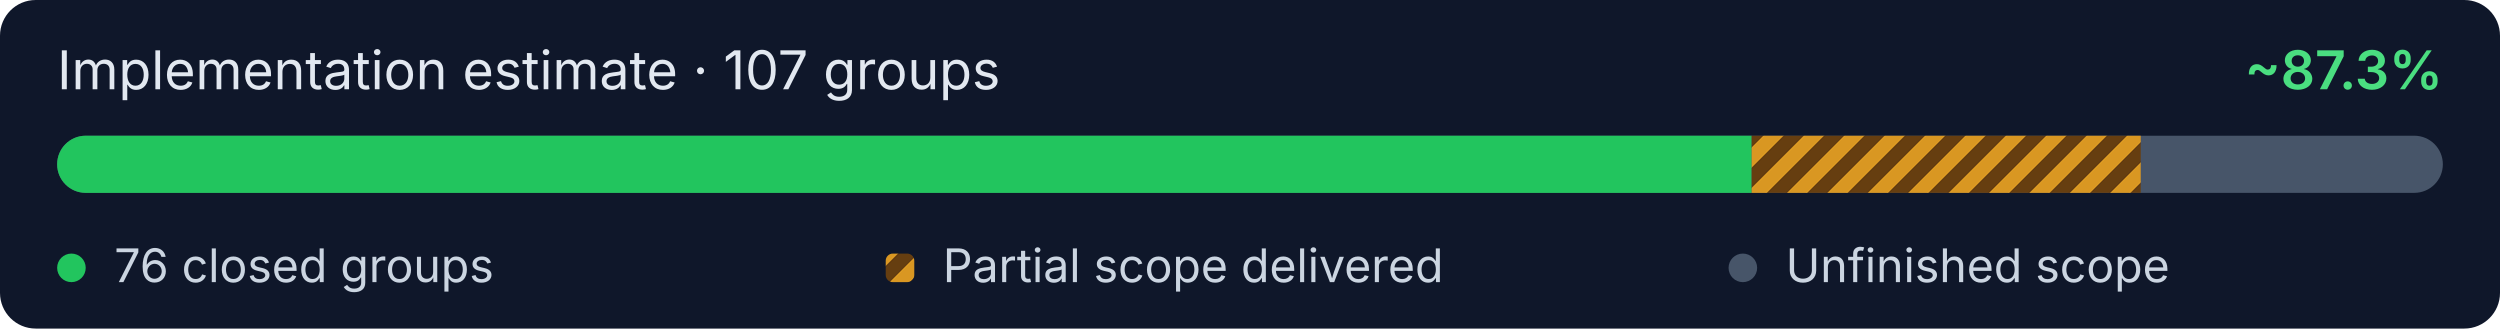
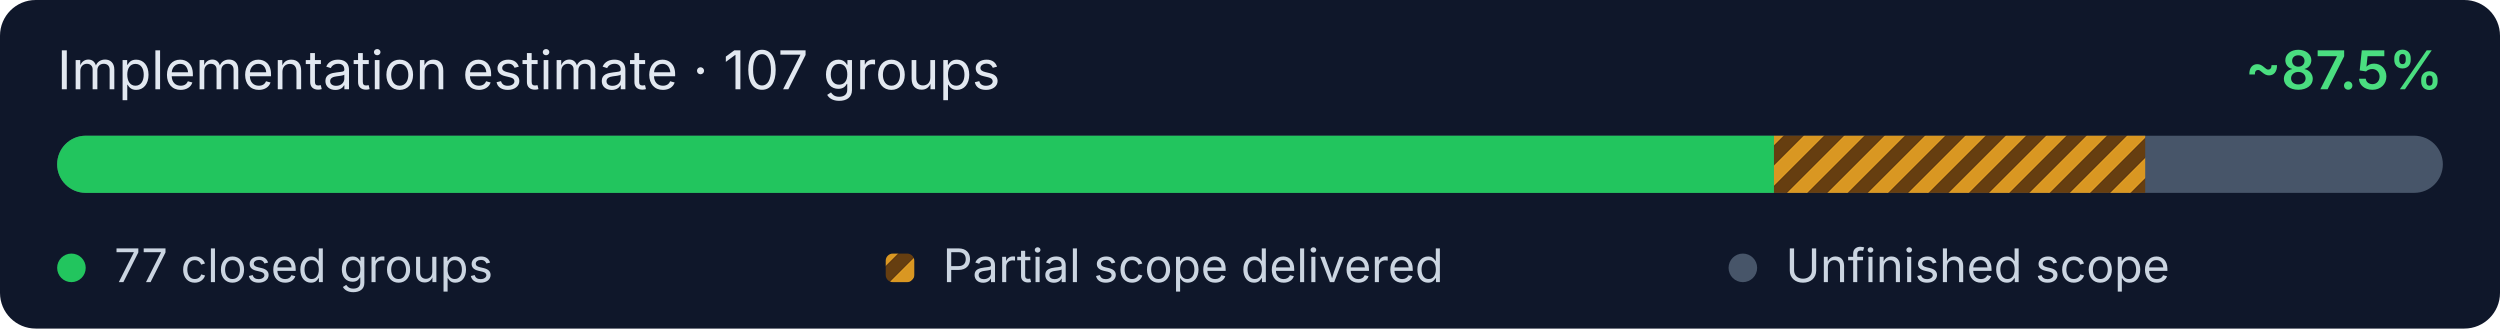
<svg xmlns="http://www.w3.org/2000/svg" width="700" height="92" viewBox="0 0 700 92" role="img" aria-labelledby="title description">
  <defs>
    <clipPath id="track">
      <rect x="16" y="38" width="668" height="16" rx="8" />
    </clipPath>
    <pattern id="partial" width="8" height="8" patternUnits="userSpaceOnUse" patternTransform="rotate(45)">
      <rect width="8" height="8" fill="#663e10" />
      <rect width="4" height="8" fill="#d99722" />
    </pattern>
  </defs>
  <rect width="700" height="92" rx="10" fill="#0f172a" />
  <g font-family="system-ui, -apple-system, BlinkMacSystemFont, 'Segoe UI', sans-serif">
    <text x="16" y="25" font-size="15" fill="#e2e8f0">Implementation estimate · 107 groups</text>
-     <text x="684" y="25" text-anchor="end" font-size="15" font-weight="600" fill="#4ade80">~87.3%</text>
+     <text x="684" y="25" text-anchor="end" font-size="15" font-weight="600" fill="#4ade80">~87.5%</text>
    <g clip-path="url(#track)">
      <rect x="16" y="38" width="668" height="16" fill="#475569" />
-       <rect id="closed-segment" x="16" y="38" width="474.467" height="16" fill="#22c55e" />
-       <rect id="partial-segment" x="490.467" y="38" width="108.94" height="16" fill="url(#partial)" />
+       <rect id="closed-segment" x="16" y="38" width="480.71" height="16" fill="#22c55e" />
+       <rect id="partial-segment" x="496.71" y="38" width="103.946" height="16" fill="url(#partial)" />
    </g>
    <circle cx="20" cy="75" r="4" fill="#22c55e" />
-     <text x="32" y="79" font-size="13" fill="#cbd5e1">76 closed groups</text>
+     <text x="32" y="79" font-size="13" fill="#cbd5e1">77 closed groups</text>
    <rect x="248" y="71" width="8" height="8" rx="2" fill="url(#partial)" />
    <text x="264" y="79" font-size="13" fill="#cbd5e1">Partial scope delivered</text>
    <circle cx="488" cy="75" r="4" fill="#475569" />
    <text x="500" y="79" font-size="13" fill="#cbd5e1">Unfinished scope</text>
  </g>
</svg>
